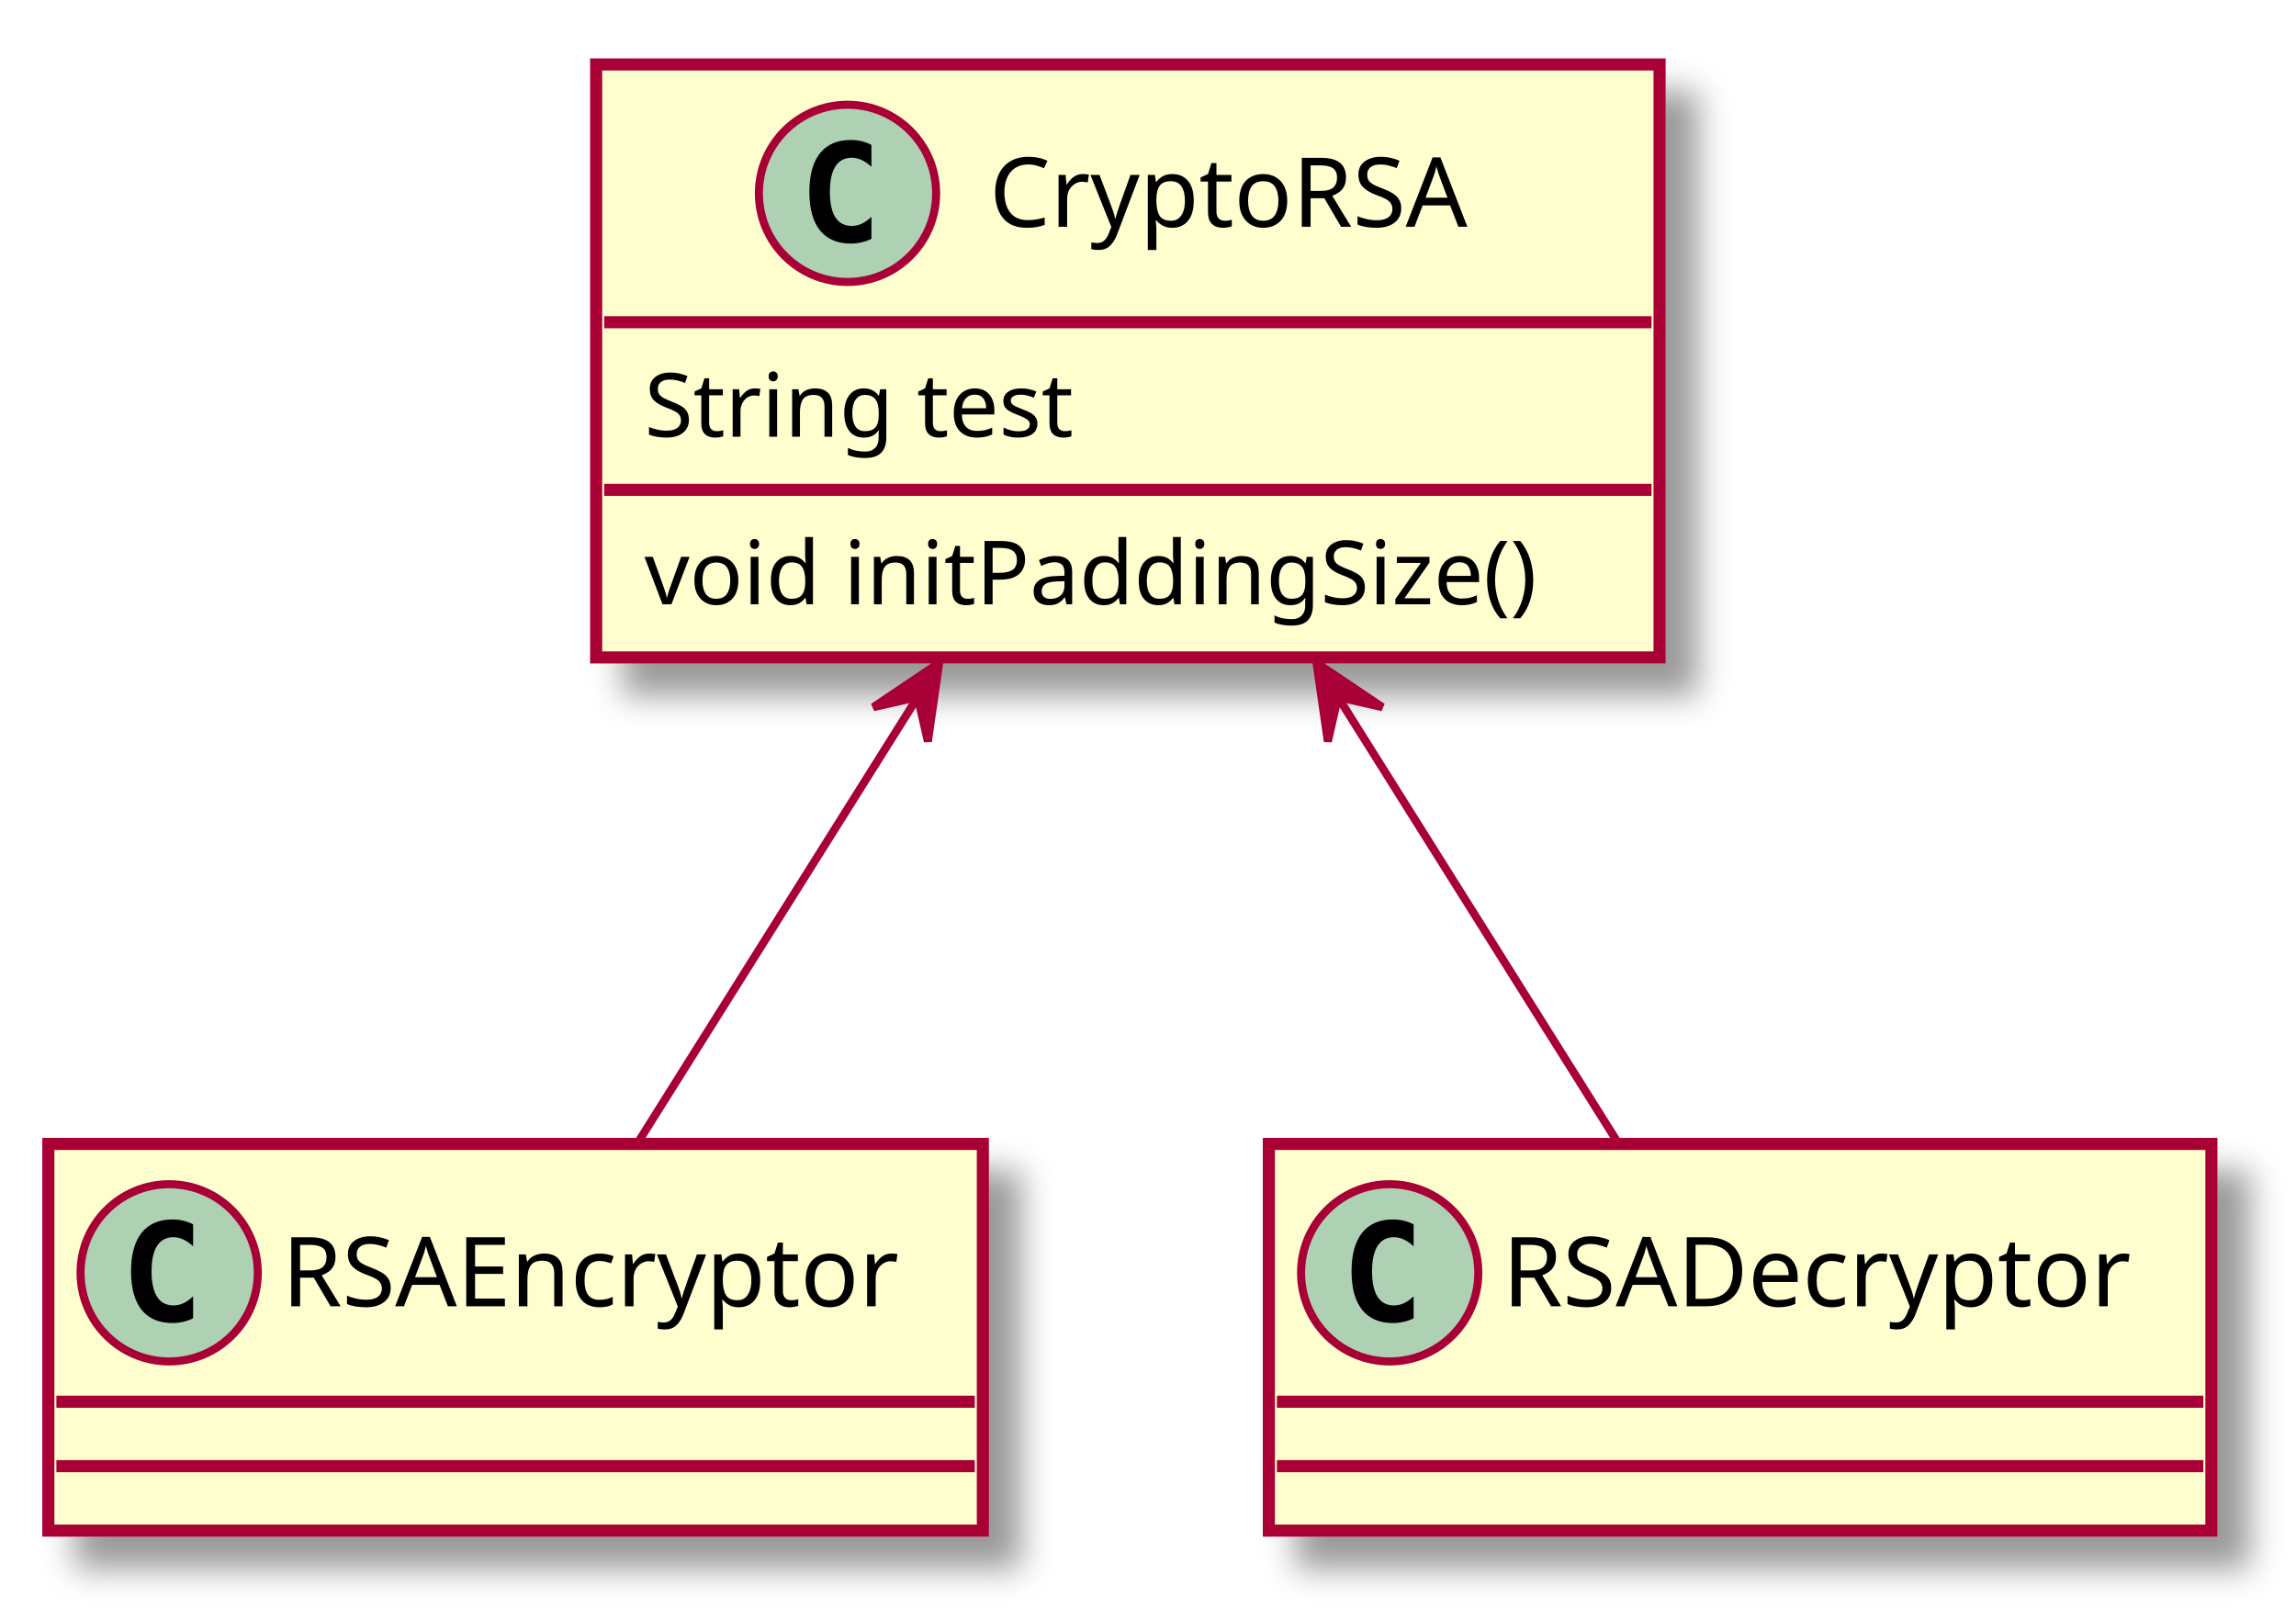
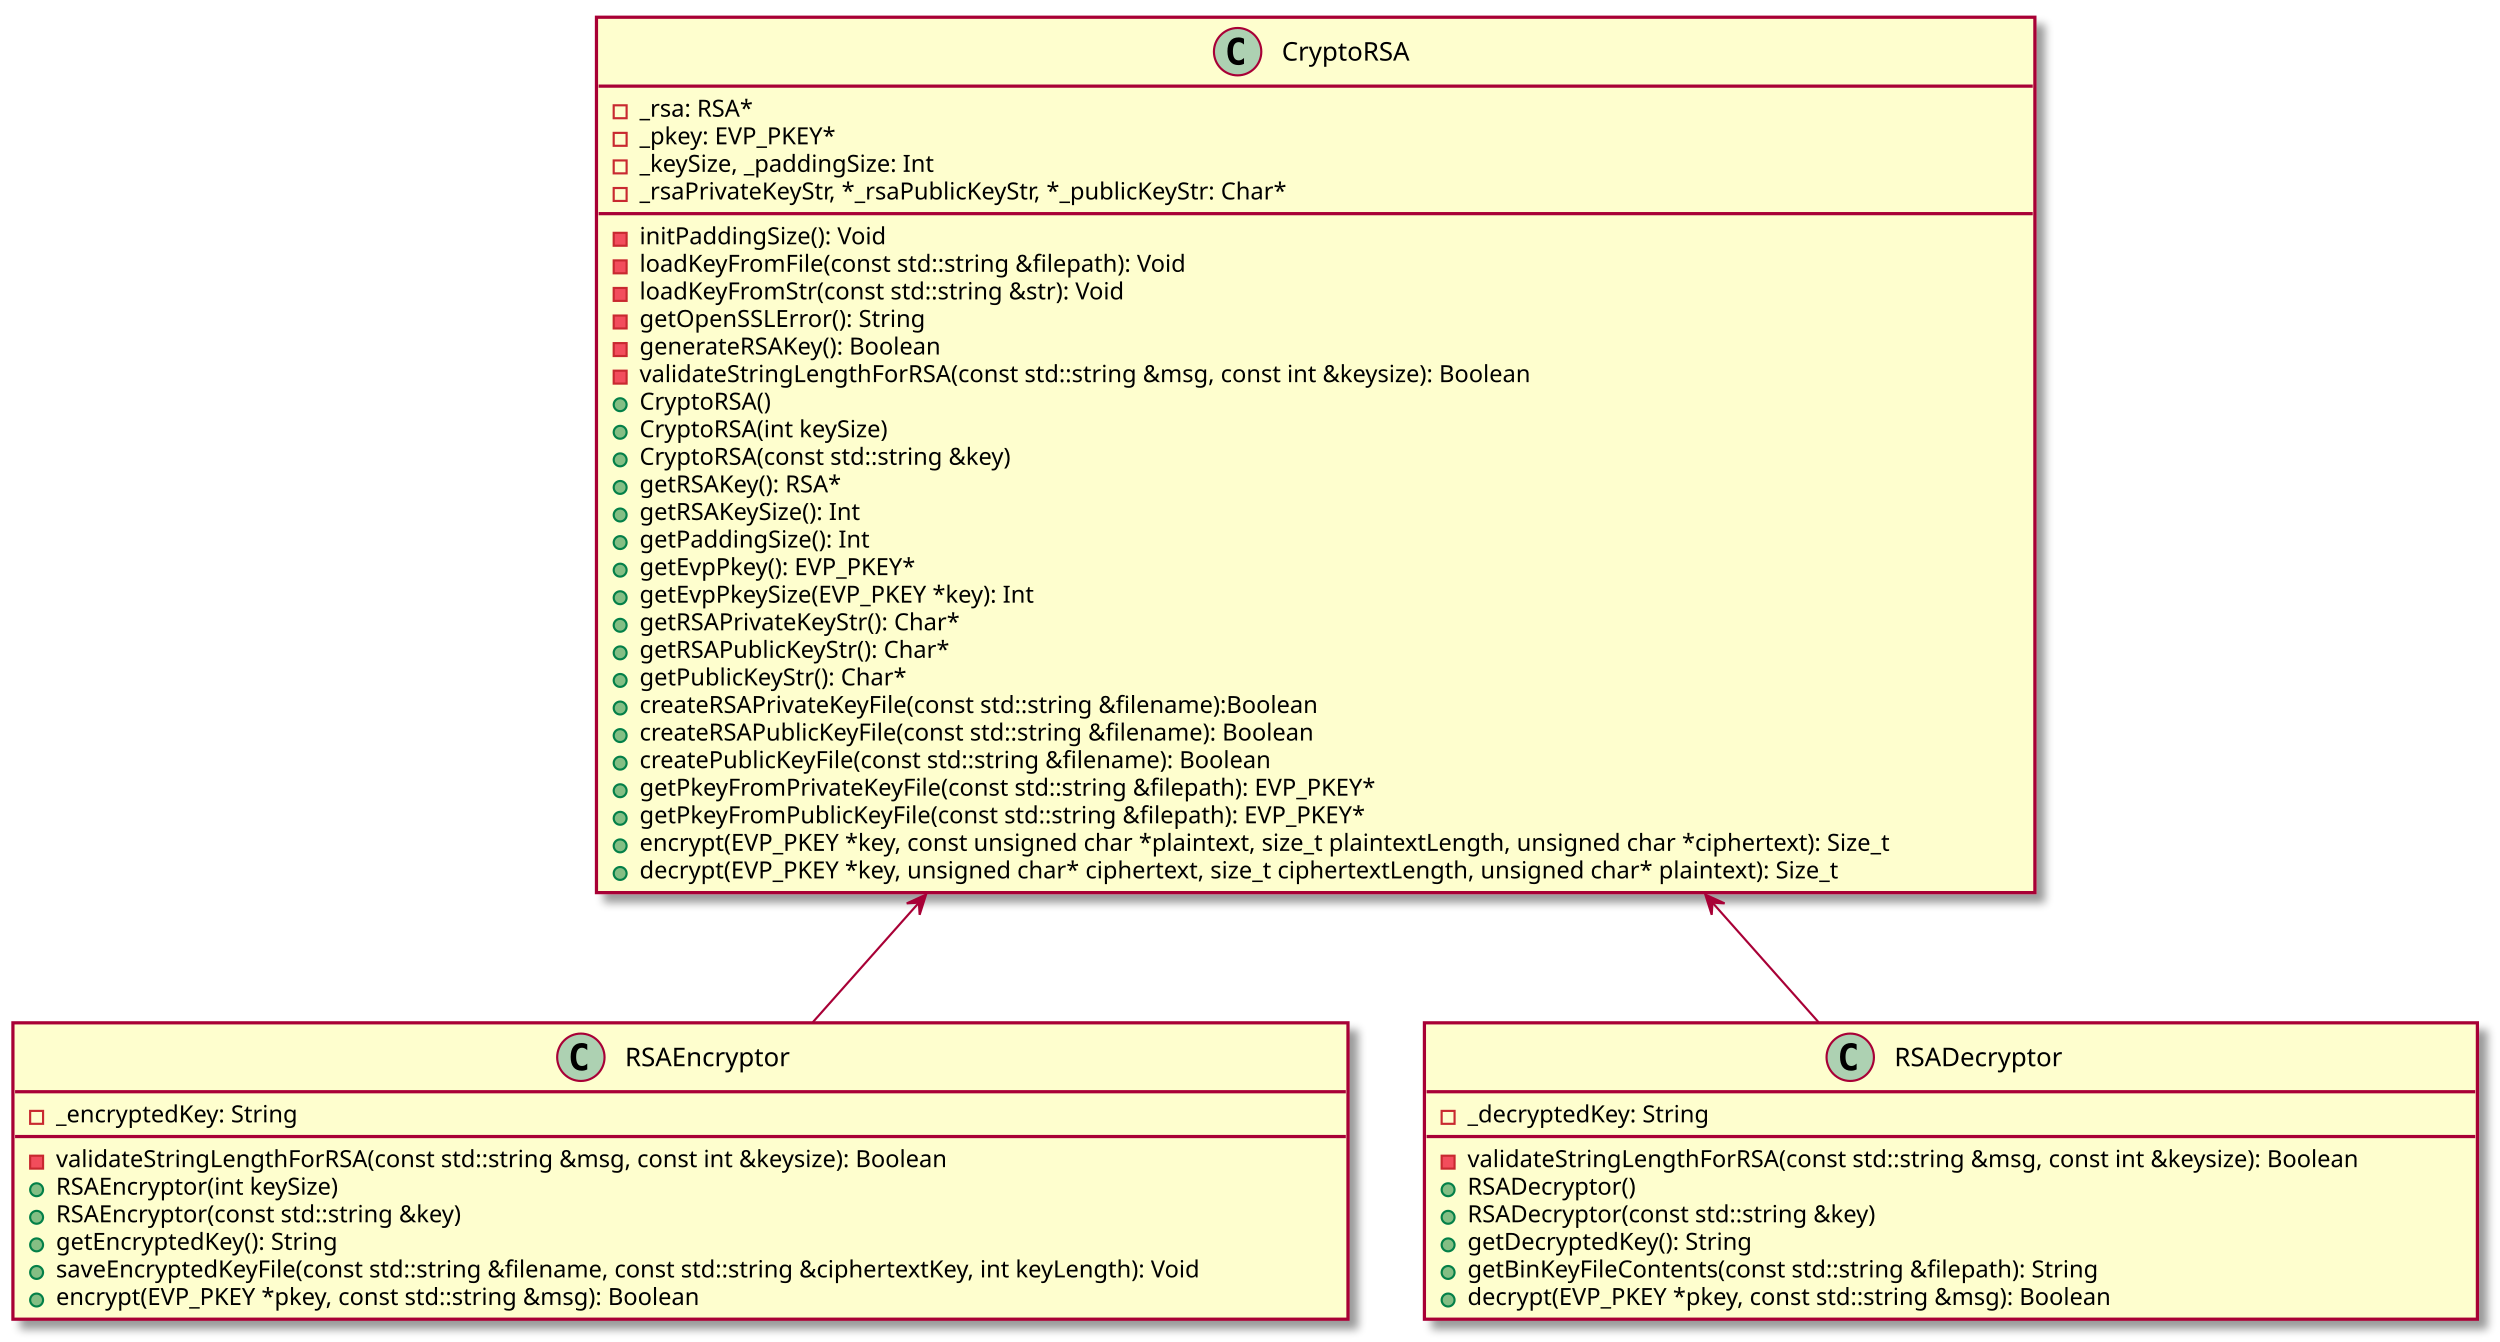
- <svg xmlns="http://www.w3.org/2000/svg" contentScriptType="application/ecmascript" contentStyleType="text/css" height="201px" preserveAspectRatio="none" style="width:285px;height:201px;" version="1.1" viewBox="0 0 285 201" width="285px" zoomAndPan="magnify">
+ <svg xmlns="http://www.w3.org/2000/svg" contentScriptType="application/ecmascript" contentStyleType="text/css" height="623px" preserveAspectRatio="none" style="width:1161px;height:623px;" version="1.1" viewBox="0 0 1161 623" width="1161px" zoomAndPan="magnify">
  <defs>
-     <filter height="300%" id="fummmkpgmquzo" width="300%" x="-1" y="-1">
+     <filter height="300%" id="f1v7wiawv6ey5e" width="300%" x="-1" y="-1">
      <feGaussianBlur result="blurOut" stdDeviation="2.0" />
      <feColorMatrix in="blurOut" result="blurOut2" type="matrix" values="0 0 0 0 0 0 0 0 0 0 0 0 0 0 0 0 0 0 .4 0" />
      <feOffset dx="4.0" dy="4.0" in="blurOut2" result="blurOut3" />
      <feBlend in="SourceGraphic" in2="blurOut3" mode="normal" />
    </filter>
  </defs>
  <g>
-     <rect fill="#FEFECE" filter="url(#fummmkpgmquzo)" height="73.609" id="CryptoRSA" style="stroke: #A80036; stroke-width: 1.5;" width="132" x="74" y="8" />
-     <ellipse cx="105.2" cy="24" fill="#ADD1B2" rx="11" ry="11" style="stroke: #A80036; stroke-width: 1.0;" />
-     <path d="M108.169,29.641 Q107.591,29.938 106.95,30.078 Q106.309,30.234 105.606,30.234 Q103.106,30.234 101.778,28.594 Q100.466,26.938 100.466,23.812 Q100.466,20.688 101.778,19.031 Q103.106,17.375 105.606,17.375 Q106.309,17.375 106.95,17.531 Q107.606,17.688 108.169,17.984 L108.169,20.703 Q107.544,20.125 106.95,19.859 Q106.356,19.578 105.731,19.578 Q104.388,19.578 103.7,20.656 Q103.013,21.719 103.013,23.812 Q103.013,25.906 103.7,26.984 Q104.388,28.047 105.731,28.047 Q106.356,28.047 106.95,27.781 Q107.544,27.5 108.169,26.922 L108.169,29.641 Z " />
-     <text fill="#000000" font-family="sans-serif" font-size="12" lengthAdjust="spacingAndGlyphs" textLength="64" x="122.8" y="28.154">CryptoRSA</text>
-     <line style="stroke: #A80036; stroke-width: 1.5;" x1="75" x2="205" y1="40" y2="40" />
-     <text fill="#000000" font-family="sans-serif" font-size="11" lengthAdjust="spacingAndGlyphs" textLength="60" x="80" y="54.21">String test</text>
-     <line style="stroke: #A80036; stroke-width: 1.5;" x1="75" x2="205" y1="60.805" y2="60.805" />
-     <text fill="#000000" font-family="sans-serif" font-size="11" lengthAdjust="spacingAndGlyphs" textLength="120" x="80" y="75.015">void initPaddingSize()</text>
-     <rect fill="#FEFECE" filter="url(#fummmkpgmquzo)" height="48" id="RSAEncryptor" style="stroke: #A80036; stroke-width: 1.5;" width="116" x="6" y="142" />
-     <ellipse cx="21" cy="158" fill="#ADD1B2" rx="11" ry="11" style="stroke: #A80036; stroke-width: 1.0;" />
-     <path d="M23.969,163.641 Q23.391,163.938 22.75,164.078 Q22.109,164.234 21.406,164.234 Q18.906,164.234 17.578,162.594 Q16.266,160.938 16.266,157.812 Q16.266,154.688 17.578,153.031 Q18.906,151.375 21.406,151.375 Q22.109,151.375 22.75,151.531 Q23.406,151.688 23.969,151.984 L23.969,154.703 Q23.344,154.125 22.75,153.859 Q22.156,153.578 21.531,153.578 Q20.188,153.578 19.5,154.656 Q18.812,155.719 18.812,157.812 Q18.812,159.906 19.5,160.984 Q20.188,162.047 21.531,162.047 Q22.156,162.047 22.75,161.781 Q23.344,161.5 23.969,160.922 L23.969,163.641 Z " />
-     <text fill="#000000" font-family="sans-serif" font-size="12" lengthAdjust="spacingAndGlyphs" textLength="84" x="35" y="162.154">RSAEncryptor</text>
-     <line style="stroke: #A80036; stroke-width: 1.5;" x1="7" x2="121" y1="174" y2="174" />
-     <line style="stroke: #A80036; stroke-width: 1.5;" x1="7" x2="121" y1="182" y2="182" />
-     <rect fill="#FEFECE" filter="url(#fummmkpgmquzo)" height="48" id="RSADecryptor" style="stroke: #A80036; stroke-width: 1.5;" width="117" x="157.5" y="142" />
-     <ellipse cx="172.5" cy="158" fill="#ADD1B2" rx="11" ry="11" style="stroke: #A80036; stroke-width: 1.0;" />
-     <path d="M175.469,163.641 Q174.891,163.938 174.25,164.078 Q173.609,164.234 172.906,164.234 Q170.406,164.234 169.078,162.594 Q167.766,160.938 167.766,157.812 Q167.766,154.688 169.078,153.031 Q170.406,151.375 172.906,151.375 Q173.609,151.375 174.25,151.531 Q174.906,151.688 175.469,151.984 L175.469,154.703 Q174.844,154.125 174.25,153.859 Q173.656,153.578 173.031,153.578 Q171.688,153.578 171,154.656 Q170.312,155.719 170.312,157.812 Q170.312,159.906 171,160.984 Q171.688,162.047 173.031,162.047 Q173.656,162.047 174.25,161.781 Q174.844,161.5 175.469,160.922 L175.469,163.641 Z " />
-     <text fill="#000000" font-family="sans-serif" font-size="12" lengthAdjust="spacingAndGlyphs" textLength="85" x="186.5" y="162.154">RSADecryptor</text>
-     <line style="stroke: #A80036; stroke-width: 1.5;" x1="158.5" x2="273.5" y1="174" y2="174" />
-     <line style="stroke: #A80036; stroke-width: 1.5;" x1="158.5" x2="273.5" y1="182" y2="182" />
-     <path d="M113.675,86.912 C102.111,105.323 88.949,126.278 79.08,141.99 " fill="none" id="CryptoRSA-RSAEncryptor" style="stroke: #A80036; stroke-width: 1.0;" />
-     <polygon fill="#A80036" points="116.577,82.291,108.403,87.785,113.918,86.525,115.178,92.04,116.577,82.291" style="stroke: #A80036; stroke-width: 1.0;" />
-     <path d="M166.325,86.912 C177.889,105.323 191.051,126.278 200.92,141.99 " fill="none" id="CryptoRSA-RSADecryptor" style="stroke: #A80036; stroke-width: 1.0;" />
-     <polygon fill="#A80036" points="163.423,82.291,164.822,92.04,166.082,86.525,171.597,87.785,163.423,82.291" style="stroke: #A80036; stroke-width: 1.0;" />
+     <rect fill="#FEFECE" filter="url(#f1v7wiawv6ey5e)" height="406.531" id="CryptoRSA" style="stroke: #A80036; stroke-width: 1.5;" width="668" x="277" y="8" />
+     <ellipse cx="574.75" cy="24" fill="#ADD1B2" rx="11" ry="11" style="stroke: #A80036; stroke-width: 1.0;" />
+     <path d="M577.719,29.641 Q577.141,29.938 576.5,30.078 Q575.859,30.234 575.156,30.234 Q572.656,30.234 571.328,28.594 Q570.016,26.938 570.016,23.812 Q570.016,20.688 571.328,19.031 Q572.656,17.375 575.156,17.375 Q575.859,17.375 576.5,17.531 Q577.156,17.688 577.719,17.984 L577.719,20.703 Q577.094,20.125 576.5,19.859 Q575.906,19.578 575.281,19.578 Q573.938,19.578 573.25,20.656 Q572.562,21.719 572.562,23.812 Q572.562,25.906 573.25,26.984 Q573.938,28.047 575.281,28.047 Q575.906,28.047 576.5,27.781 Q577.094,27.5 577.719,26.922 L577.719,29.641 Z " />
+     <text fill="#000000" font-family="sans-serif" font-size="12" lengthAdjust="spacingAndGlyphs" textLength="64" x="595.25" y="28.154">CryptoRSA</text>
+     <line style="stroke: #A80036; stroke-width: 1.5;" x1="278" x2="944" y1="40" y2="40" />
+     <rect fill="none" height="6" style="stroke: #C82930; stroke-width: 1.0;" width="6" x="285" y="48.902" />
+     <text fill="#000000" font-family="sans-serif" font-size="11" lengthAdjust="spacingAndGlyphs" textLength="61" x="297" y="54.21">_rsa: RSA*</text>
+     <rect fill="none" height="6" style="stroke: #C82930; stroke-width: 1.0;" width="6" x="285" y="61.707" />
+     <text fill="#000000" font-family="sans-serif" font-size="11" lengthAdjust="spacingAndGlyphs" textLength="101" x="297" y="67.015">_pkey: EVP_PKEY*</text>
+     <rect fill="none" height="6" style="stroke: #C82930; stroke-width: 1.0;" width="6" x="285" y="74.512" />
+     <text fill="#000000" font-family="sans-serif" font-size="11" lengthAdjust="spacingAndGlyphs" textLength="152" x="297" y="79.82">_keySize, _paddingSize: Int</text>
+     <rect fill="none" height="6" style="stroke: #C82930; stroke-width: 1.0;" width="6" x="285" y="87.316" />
+     <text fill="#000000" font-family="sans-serif" font-size="11" lengthAdjust="spacingAndGlyphs" textLength="341" x="297" y="92.624">_rsaPrivateKeyStr, *_rsaPublicKeyStr, *_publicKeyStr: Char*</text>
+     <line style="stroke: #A80036; stroke-width: 1.5;" x1="278" x2="944" y1="99.219" y2="99.219" />
+     <rect fill="#F24D5C" height="6" style="stroke: #C82930; stroke-width: 1.0;" width="6" x="285" y="108.121" />
+     <text fill="#000000" font-family="sans-serif" font-size="11" lengthAdjust="spacingAndGlyphs" textLength="125" x="297" y="113.429">initPaddingSize(): Void</text>
+     <rect fill="#F24D5C" height="6" style="stroke: #C82930; stroke-width: 1.0;" width="6" x="285" y="120.926" />
+     <text fill="#000000" font-family="sans-serif" font-size="11" lengthAdjust="spacingAndGlyphs" textLength="282" x="297" y="126.234">loadKeyFromFile(const std::string &amp;filepath): Void</text>
+     <rect fill="#F24D5C" height="6" style="stroke: #C82930; stroke-width: 1.0;" width="6" x="285" y="133.731" />
+     <text fill="#000000" font-family="sans-serif" font-size="11" lengthAdjust="spacingAndGlyphs" textLength="254" x="297" y="139.039">loadKeyFromStr(const std::string &amp;str): Void</text>
+     <rect fill="#F24D5C" height="6" style="stroke: #C82930; stroke-width: 1.0;" width="6" x="285" y="146.535" />
+     <text fill="#000000" font-family="sans-serif" font-size="11" lengthAdjust="spacingAndGlyphs" textLength="149" x="297" y="151.843">getOpenSSLError(): String</text>
+     <rect fill="#F24D5C" height="6" style="stroke: #C82930; stroke-width: 1.0;" width="6" x="285" y="159.34" />
+     <text fill="#000000" font-family="sans-serif" font-size="11" lengthAdjust="spacingAndGlyphs" textLength="155" x="297" y="164.648">generateRSAKey(): Boolean</text>
+     <rect fill="#F24D5C" height="6" style="stroke: #C82930; stroke-width: 1.0;" width="6" x="285" y="172.144" />
+     <text fill="#000000" font-family="sans-serif" font-size="11" lengthAdjust="spacingAndGlyphs" textLength="463" x="297" y="177.453">validateStringLengthForRSA(const std::string &amp;msg, const int &amp;keysize): Boolean</text>
+     <ellipse cx="288" cy="187.949" fill="#84BE84" rx="3" ry="3" style="stroke: #038048; stroke-width: 1.0;" />
+     <text fill="#000000" font-family="sans-serif" font-size="11" lengthAdjust="spacingAndGlyphs" textLength="67" x="297" y="190.257">CryptoRSA()</text>
+     <ellipse cx="288" cy="200.754" fill="#84BE84" rx="3" ry="3" style="stroke: #038048; stroke-width: 1.0;" />
+     <text fill="#000000" font-family="sans-serif" font-size="11" lengthAdjust="spacingAndGlyphs" textLength="127" x="297" y="203.062">CryptoRSA(int keySize)</text>
+     <ellipse cx="288" cy="213.559" fill="#84BE84" rx="3" ry="3" style="stroke: #038048; stroke-width: 1.0;" />
+     <text fill="#000000" font-family="sans-serif" font-size="11" lengthAdjust="spacingAndGlyphs" textLength="194" x="297" y="215.867">CryptoRSA(const std::string &amp;key)</text>
+     <ellipse cx="288" cy="226.363" fill="#84BE84" rx="3" ry="3" style="stroke: #038048; stroke-width: 1.0;" />
+     <text fill="#000000" font-family="sans-serif" font-size="11" lengthAdjust="spacingAndGlyphs" textLength="104" x="297" y="228.671">getRSAKey(): RSA*</text>
+     <ellipse cx="288" cy="239.168" fill="#84BE84" rx="3" ry="3" style="stroke: #038048; stroke-width: 1.0;" />
+     <text fill="#000000" font-family="sans-serif" font-size="11" lengthAdjust="spacingAndGlyphs" textLength="113" x="297" y="241.476">getRSAKeySize(): Int</text>
+     <ellipse cx="288" cy="251.973" fill="#84BE84" rx="3" ry="3" style="stroke: #038048; stroke-width: 1.0;" />
+     <text fill="#000000" font-family="sans-serif" font-size="11" lengthAdjust="spacingAndGlyphs" textLength="116" x="297" y="254.281">getPaddingSize(): Int</text>
+     <ellipse cx="288" cy="264.777" fill="#84BE84" rx="3" ry="3" style="stroke: #038048; stroke-width: 1.0;" />
+     <text fill="#000000" font-family="sans-serif" font-size="11" lengthAdjust="spacingAndGlyphs" textLength="141" x="297" y="267.085">getEvpPkey(): EVP_PKEY*</text>
+     <ellipse cx="288" cy="277.582" fill="#84BE84" rx="3" ry="3" style="stroke: #038048; stroke-width: 1.0;" />
+     <text fill="#000000" font-family="sans-serif" font-size="11" lengthAdjust="spacingAndGlyphs" textLength="201" x="297" y="279.89">getEvpPkeySize(EVP_PKEY *key): Int</text>
+     <ellipse cx="288" cy="290.387" fill="#84BE84" rx="3" ry="3" style="stroke: #038048; stroke-width: 1.0;" />
+     <text fill="#000000" font-family="sans-serif" font-size="11" lengthAdjust="spacingAndGlyphs" textLength="165" x="297" y="292.695">getRSAPrivateKeyStr(): Char*</text>
+     <ellipse cx="288" cy="303.191" fill="#84BE84" rx="3" ry="3" style="stroke: #038048; stroke-width: 1.0;" />
+     <text fill="#000000" font-family="sans-serif" font-size="11" lengthAdjust="spacingAndGlyphs" textLength="159" x="297" y="305.5">getRSAPublicKeyStr(): Char*</text>
+     <ellipse cx="288" cy="315.996" fill="#84BE84" rx="3" ry="3" style="stroke: #038048; stroke-width: 1.0;" />
+     <text fill="#000000" font-family="sans-serif" font-size="11" lengthAdjust="spacingAndGlyphs" textLength="137" x="297" y="318.304">getPublicKeyStr(): Char*</text>
+     <ellipse cx="288" cy="328.801" fill="#84BE84" rx="3" ry="3" style="stroke: #038048; stroke-width: 1.0;" />
+     <text fill="#000000" font-family="sans-serif" font-size="11" lengthAdjust="spacingAndGlyphs" textLength="351" x="297" y="331.109">createRSAPrivateKeyFile(const std::string &amp;filename):Boolean</text>
+     <ellipse cx="288" cy="341.606" fill="#84BE84" rx="3" ry="3" style="stroke: #038048; stroke-width: 1.0;" />
+     <text fill="#000000" font-family="sans-serif" font-size="11" lengthAdjust="spacingAndGlyphs" textLength="349" x="297" y="343.914">createRSAPublicKeyFile(const std::string &amp;filename): Boolean</text>
+     <ellipse cx="288" cy="354.41" fill="#84BE84" rx="3" ry="3" style="stroke: #038048; stroke-width: 1.0;" />
+     <text fill="#000000" font-family="sans-serif" font-size="11" lengthAdjust="spacingAndGlyphs" textLength="327" x="297" y="356.718">createPublicKeyFile(const std::string &amp;filename): Boolean</text>
+     <ellipse cx="288" cy="367.215" fill="#84BE84" rx="3" ry="3" style="stroke: #038048; stroke-width: 1.0;" />
+     <text fill="#000000" font-family="sans-serif" font-size="11" lengthAdjust="spacingAndGlyphs" textLength="378" x="297" y="369.523">getPkeyFromPrivateKeyFile(const std::string &amp;filepath): EVP_PKEY*</text>
+     <ellipse cx="288" cy="380.019" fill="#84BE84" rx="3" ry="3" style="stroke: #038048; stroke-width: 1.0;" />
+     <text fill="#000000" font-family="sans-serif" font-size="11" lengthAdjust="spacingAndGlyphs" textLength="372" x="297" y="382.328">getPkeyFromPublicKeyFile(const std::string &amp;filepath): EVP_PKEY*</text>
+     <ellipse cx="288" cy="392.824" fill="#84BE84" rx="3" ry="3" style="stroke: #038048; stroke-width: 1.0;" />
+     <text fill="#000000" font-family="sans-serif" font-size="11" lengthAdjust="spacingAndGlyphs" textLength="642" x="297" y="395.132">encrypt(EVP_PKEY *key, const unsigned char *plaintext, size_t plaintextLength, unsigned char *ciphertext): Size_t</text>
+     <ellipse cx="288" cy="405.629" fill="#84BE84" rx="3" ry="3" style="stroke: #038048; stroke-width: 1.0;" />
+     <text fill="#000000" font-family="sans-serif" font-size="11" lengthAdjust="spacingAndGlyphs" textLength="615" x="297" y="407.937">decrypt(EVP_PKEY *key, unsigned char* ciphertext, size_t ciphertextLength, unsigned char* plaintext): Size_t</text>
+     <rect fill="#FEFECE" filter="url(#f1v7wiawv6ey5e)" height="137.633" id="RSAEncryptor" style="stroke: #A80036; stroke-width: 1.5;" width="620" x="6" y="475" />
+     <ellipse cx="269.75" cy="491" fill="#ADD1B2" rx="11" ry="11" style="stroke: #A80036; stroke-width: 1.0;" />
+     <path d="M272.719,496.641 Q272.141,496.938 271.5,497.078 Q270.859,497.234 270.156,497.234 Q267.656,497.234 266.328,495.594 Q265.016,493.938 265.016,490.812 Q265.016,487.688 266.328,486.031 Q267.656,484.375 270.156,484.375 Q270.859,484.375 271.5,484.531 Q272.156,484.688 272.719,484.984 L272.719,487.703 Q272.094,487.125 271.5,486.859 Q270.906,486.578 270.281,486.578 Q268.938,486.578 268.25,487.656 Q267.562,488.719 267.562,490.812 Q267.562,492.906 268.25,493.984 Q268.938,495.047 270.281,495.047 Q270.906,495.047 271.5,494.781 Q272.094,494.5 272.719,493.922 L272.719,496.641 Z " />
+     <text fill="#000000" font-family="sans-serif" font-size="12" lengthAdjust="spacingAndGlyphs" textLength="84" x="290.25" y="495.154">RSAEncryptor</text>
+     <line style="stroke: #A80036; stroke-width: 1.5;" x1="7" x2="625" y1="507" y2="507" />
+     <rect fill="none" height="6" style="stroke: #C82930; stroke-width: 1.0;" width="6" x="14" y="515.902" />
+     <text fill="#000000" font-family="sans-serif" font-size="11" lengthAdjust="spacingAndGlyphs" textLength="124" x="26" y="521.21">_encryptedKey: String</text>
+     <line style="stroke: #A80036; stroke-width: 1.5;" x1="7" x2="625" y1="527.805" y2="527.805" />
+     <rect fill="#F24D5C" height="6" style="stroke: #C82930; stroke-width: 1.0;" width="6" x="14" y="536.707" />
+     <text fill="#000000" font-family="sans-serif" font-size="11" lengthAdjust="spacingAndGlyphs" textLength="463" x="26" y="542.015">validateStringLengthForRSA(const std::string &amp;msg, const int &amp;keysize): Boolean</text>
+     <ellipse cx="17" cy="552.512" fill="#84BE84" rx="3" ry="3" style="stroke: #038048; stroke-width: 1.0;" />
+     <text fill="#000000" font-family="sans-serif" font-size="11" lengthAdjust="spacingAndGlyphs" textLength="144" x="26" y="554.82">RSAEncryptor(int keySize)</text>
+     <ellipse cx="17" cy="565.316" fill="#84BE84" rx="3" ry="3" style="stroke: #038048; stroke-width: 1.0;" />
+     <text fill="#000000" font-family="sans-serif" font-size="11" lengthAdjust="spacingAndGlyphs" textLength="211" x="26" y="567.625">RSAEncryptor(const std::string &amp;key)</text>
+     <ellipse cx="17" cy="578.121" fill="#84BE84" rx="3" ry="3" style="stroke: #038048; stroke-width: 1.0;" />
+     <text fill="#000000" font-family="sans-serif" font-size="11" lengthAdjust="spacingAndGlyphs" textLength="144" x="26" y="580.429">getEncryptedKey(): String</text>
+     <ellipse cx="17" cy="590.926" fill="#84BE84" rx="3" ry="3" style="stroke: #038048; stroke-width: 1.0;" />
+     <text fill="#000000" font-family="sans-serif" font-size="11" lengthAdjust="spacingAndGlyphs" textLength="594" x="26" y="593.234">saveEncryptedKeyFile(const std::string &amp;filename, const std::string &amp;ciphertextKey, int keyLength): Void</text>
+     <ellipse cx="17" cy="603.731" fill="#84BE84" rx="3" ry="3" style="stroke: #038048; stroke-width: 1.0;" />
+     <text fill="#000000" font-family="sans-serif" font-size="11" lengthAdjust="spacingAndGlyphs" textLength="336" x="26" y="606.039">encrypt(EVP_PKEY *pkey, const std::string &amp;msg): Boolean</text>
+     <rect fill="#FEFECE" filter="url(#f1v7wiawv6ey5e)" height="137.633" id="RSADecryptor" style="stroke: #A80036; stroke-width: 1.5;" width="489" x="661.5" y="475" />
+     <ellipse cx="859.25" cy="491" fill="#ADD1B2" rx="11" ry="11" style="stroke: #A80036; stroke-width: 1.0;" />
+     <path d="M862.219,496.641 Q861.641,496.938 861,497.078 Q860.359,497.234 859.656,497.234 Q857.156,497.234 855.828,495.594 Q854.516,493.938 854.516,490.812 Q854.516,487.688 855.828,486.031 Q857.156,484.375 859.656,484.375 Q860.359,484.375 861,484.531 Q861.656,484.688 862.219,484.984 L862.219,487.703 Q861.594,487.125 861,486.859 Q860.406,486.578 859.781,486.578 Q858.438,486.578 857.75,487.656 Q857.062,488.719 857.062,490.812 Q857.062,492.906 857.75,493.984 Q858.438,495.047 859.781,495.047 Q860.406,495.047 861,494.781 Q861.594,494.5 862.219,493.922 L862.219,496.641 Z " />
+     <text fill="#000000" font-family="sans-serif" font-size="12" lengthAdjust="spacingAndGlyphs" textLength="85" x="879.75" y="495.154">RSADecryptor</text>
+     <line style="stroke: #A80036; stroke-width: 1.5;" x1="662.5" x2="1149.5" y1="507" y2="507" />
+     <rect fill="none" height="6" style="stroke: #C82930; stroke-width: 1.0;" width="6" x="669.5" y="515.902" />
+     <text fill="#000000" font-family="sans-serif" font-size="11" lengthAdjust="spacingAndGlyphs" textLength="124" x="681.5" y="521.21">_decryptedKey: String</text>
+     <line style="stroke: #A80036; stroke-width: 1.5;" x1="662.5" x2="1149.5" y1="527.805" y2="527.805" />
+     <rect fill="#F24D5C" height="6" style="stroke: #C82930; stroke-width: 1.0;" width="6" x="669.5" y="536.707" />
+     <text fill="#000000" font-family="sans-serif" font-size="11" lengthAdjust="spacingAndGlyphs" textLength="463" x="681.5" y="542.015">validateStringLengthForRSA(const std::string &amp;msg, const int &amp;keysize): Boolean</text>
+     <ellipse cx="672.5" cy="552.512" fill="#84BE84" rx="3" ry="3" style="stroke: #038048; stroke-width: 1.0;" />
+     <text fill="#000000" font-family="sans-serif" font-size="11" lengthAdjust="spacingAndGlyphs" textLength="85" x="681.5" y="554.82">RSADecryptor()</text>
+     <ellipse cx="672.5" cy="565.316" fill="#84BE84" rx="3" ry="3" style="stroke: #038048; stroke-width: 1.0;" />
+     <text fill="#000000" font-family="sans-serif" font-size="11" lengthAdjust="spacingAndGlyphs" textLength="212" x="681.5" y="567.625">RSADecryptor(const std::string &amp;key)</text>
+     <ellipse cx="672.5" cy="578.121" fill="#84BE84" rx="3" ry="3" style="stroke: #038048; stroke-width: 1.0;" />
+     <text fill="#000000" font-family="sans-serif" font-size="11" lengthAdjust="spacingAndGlyphs" textLength="145" x="681.5" y="580.429">getDecryptedKey(): String</text>
+     <ellipse cx="672.5" cy="590.926" fill="#84BE84" rx="3" ry="3" style="stroke: #038048; stroke-width: 1.0;" />
+     <text fill="#000000" font-family="sans-serif" font-size="11" lengthAdjust="spacingAndGlyphs" textLength="326" x="681.5" y="593.234">getBinKeyFileContents(const std::string &amp;filepath): String</text>
+     <ellipse cx="672.5" cy="603.731" fill="#84BE84" rx="3" ry="3" style="stroke: #038048; stroke-width: 1.0;" />
+     <text fill="#000000" font-family="sans-serif" font-size="11" lengthAdjust="spacingAndGlyphs" textLength="336" x="681.5" y="606.039">decrypt(EVP_PKEY *pkey, const std::string &amp;msg): Boolean</text>
+     <path d="M426.553,419.394 C409.092,439.074 392.37,457.922 377.453,474.735 " fill="none" id="CryptoRSA-RSAEncryptor" style="stroke: #A80036; stroke-width: 1.0;" />
+     <polygon fill="#A80036" points="430.055,415.447,421.09,419.524,426.736,419.187,427.074,424.834,430.055,415.447" style="stroke: #A80036; stroke-width: 1.0;" />
+     <path d="M795.447,419.394 C812.908,439.074 829.63,457.922 844.547,474.735 " fill="none" id="CryptoRSA-RSADecryptor" style="stroke: #A80036; stroke-width: 1.0;" />
+     <polygon fill="#A80036" points="791.945,415.447,794.926,424.834,795.264,419.187,800.91,419.524,791.945,415.447" style="stroke: #A80036; stroke-width: 1.0;" />
  </g>
</svg>
